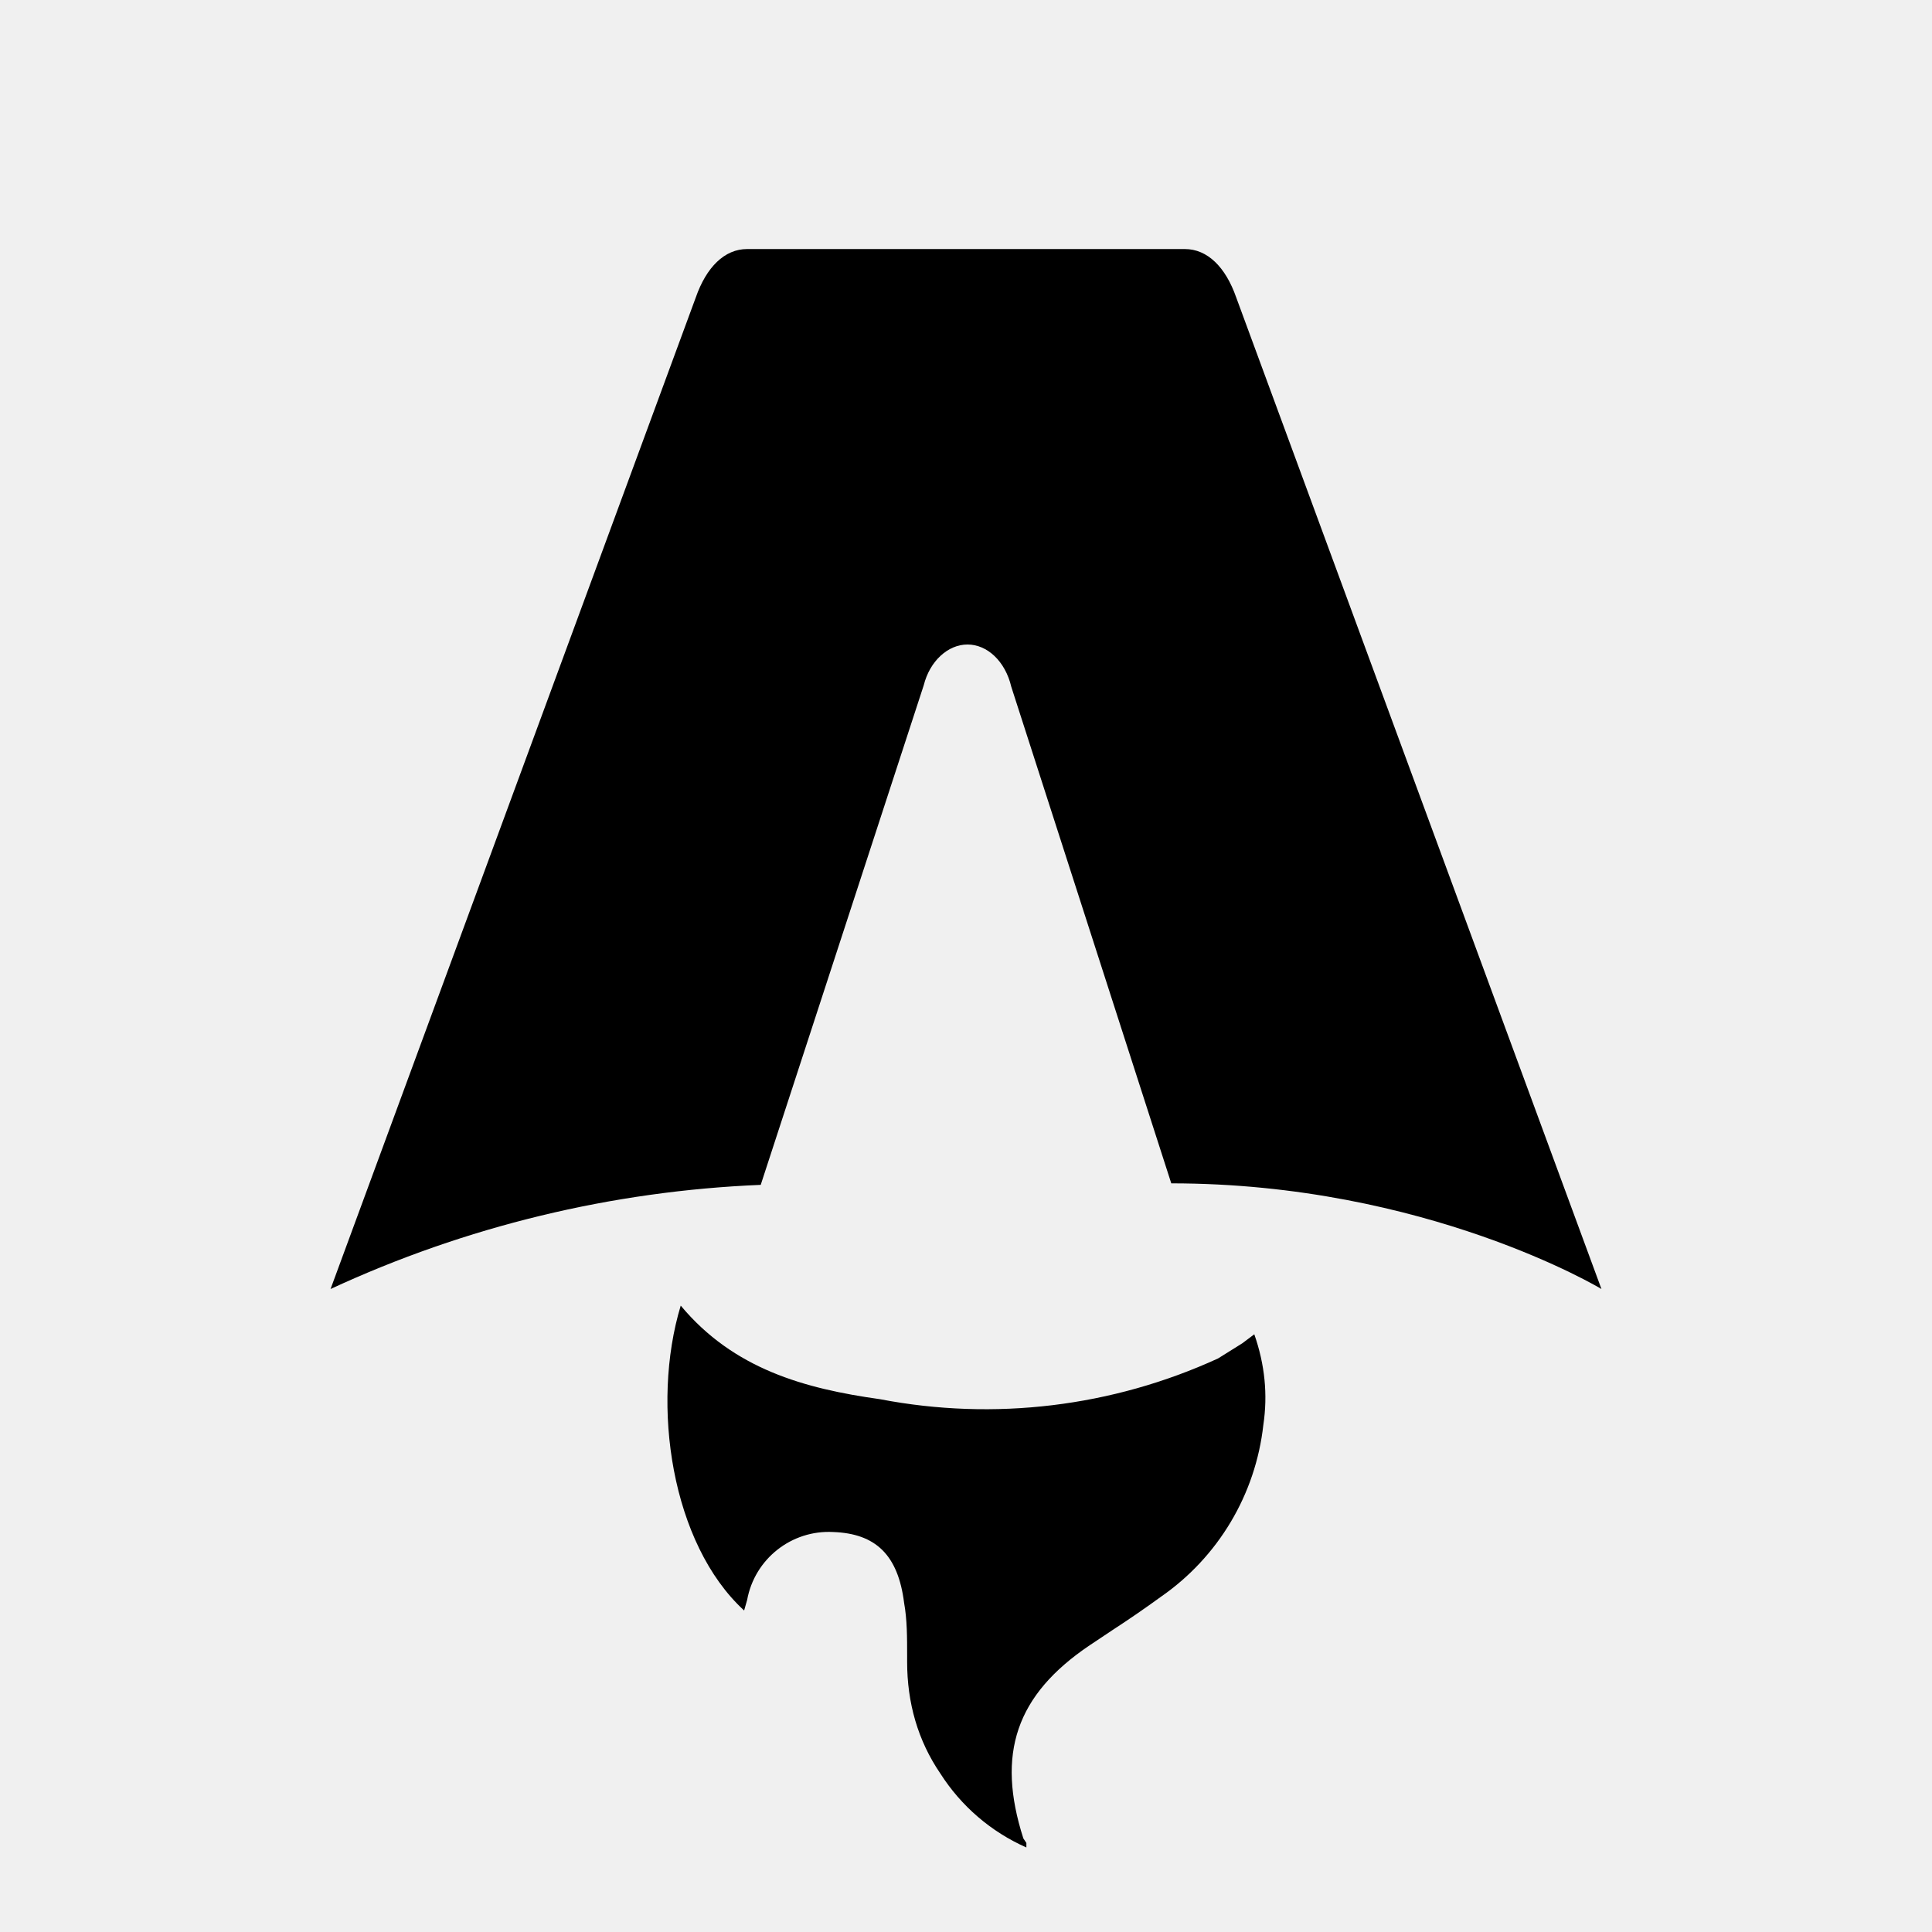
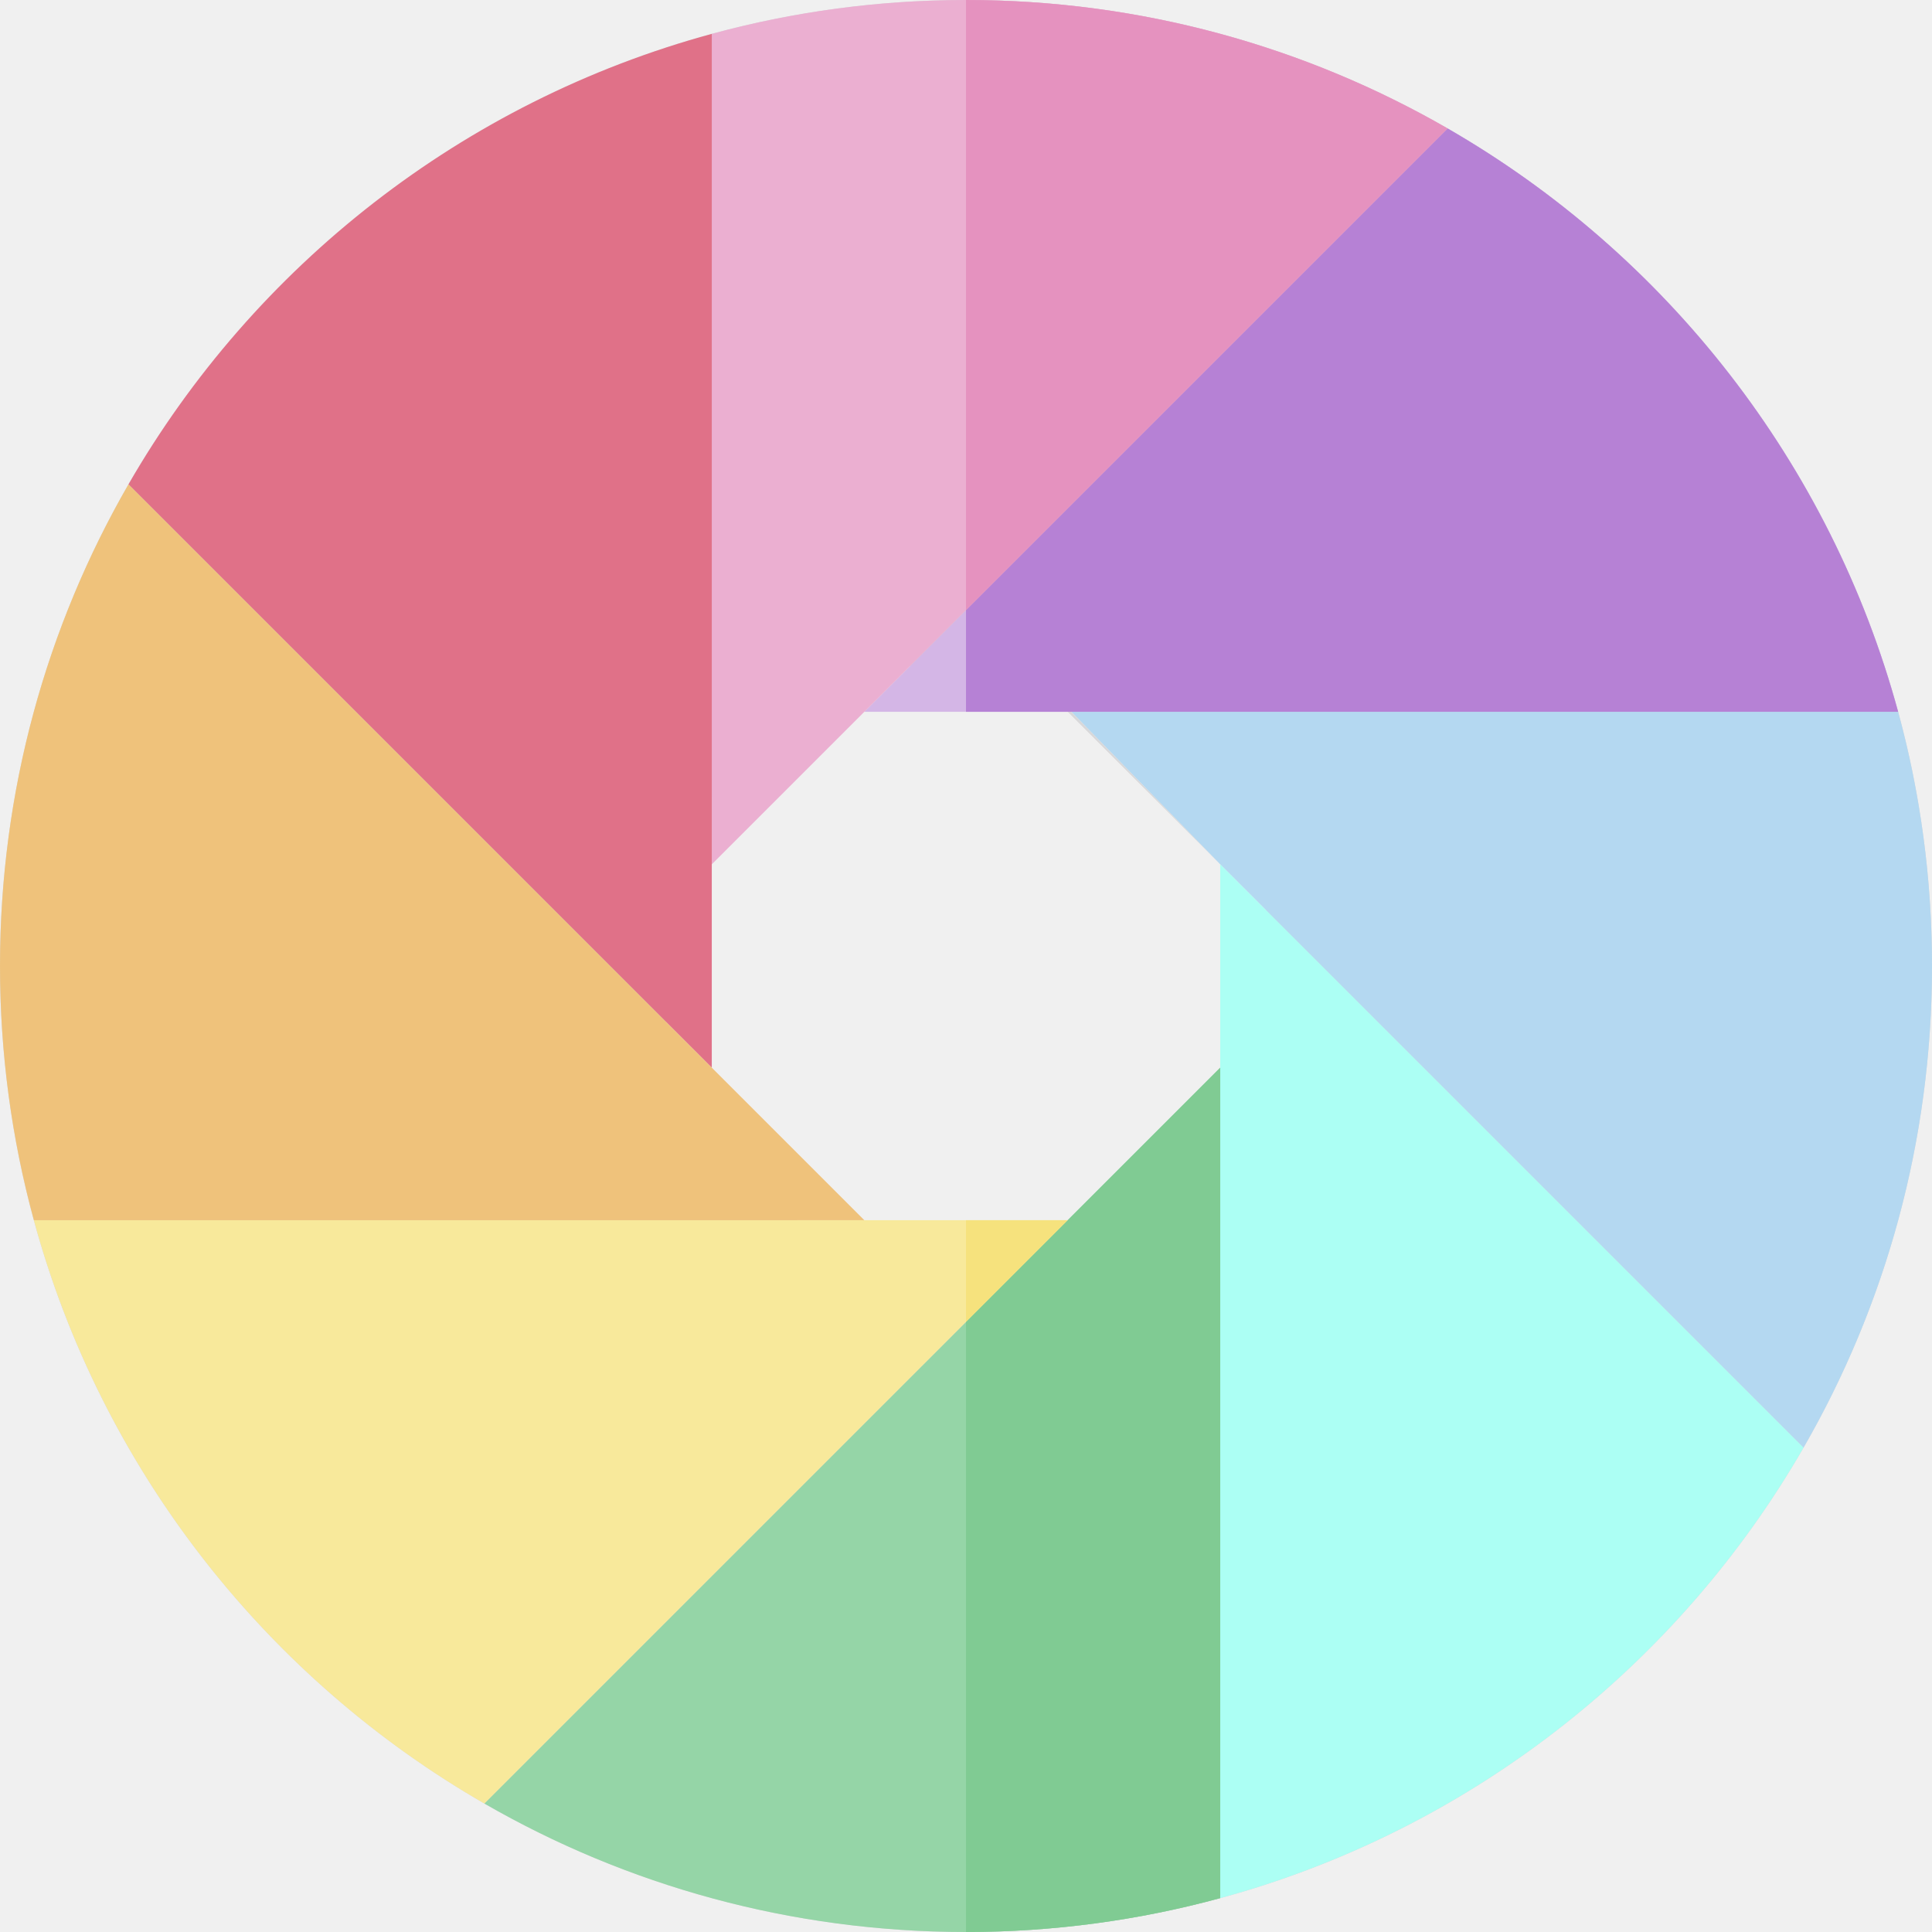
- <svg xmlns="http://www.w3.org/2000/svg" fill="none" viewBox="0 0 128 128">
-   <path d="M50.4 78.5a75.1 75.1 0 0 0-28.5 6.9l24.2-65.7c.7-2 1.9-3.2 3.4-3.2h29c1.5 0 2.7 1.2 3.4 3.2l24.2 65.7s-11.6-7-28.5-7L67 45.5c-.4-1.7-1.6-2.8-2.9-2.8-1.3 0-2.5 1.1-2.9 2.7L50.4 78.5Zm-1.1 28.2Zm-4.2-20.2c-2 6.6-.6 15.8 4.2 20.2a17.5 17.5 0 0 1 .2-.7 5.5 5.5 0 0 1 5.7-4.5c2.8.1 4.3 1.5 4.7 4.7.2 1.1.2 2.3.2 3.5v.4c0 2.7.7 5.2 2.2 7.4a13 13 0 0 0 5.7 4.9v-.3l-.2-.3c-1.8-5.6-.5-9.5 4.4-12.8l1.5-1a73 73 0 0 0 3.2-2.2 16 16 0 0 0 6.8-11.4c.3-2 .1-4-.6-6l-.8.6-1.6 1a37 37 0 0 1-22.4 2.7c-5-.7-9.7-2-13.2-6.2Z" />
-   <style>
-         path { fill: #000; }
-         @media (prefers-color-scheme: dark) {
-             path { fill: #FFF; }
-         }
-     </style>
+ <svg xmlns="http://www.w3.org/2000/svg" height="800px" width="800px" version="1.1" id="Layer_1" viewBox="0 0 512 512" xml:space="preserve">
+   <path style="fill:#D8D8DA;" d="M256,0C114.615,0,0,114.615,0,256s114.615,256,256,256s256-114.615,256-256S397.385,0,256,0z   M256,336.842c-44.648,0-80.842-36.194-80.842-80.842s36.194-80.842,80.842-80.842s80.842,36.194,80.842,80.842  S300.648,336.842,256,336.842z" />
+   <path style="fill:#D4B6E6;" d="M282.947,188.632h220.076C485.09,122.726,441.507,67.394,383.64,34.044L229.053,188.632H282.947z" />
+   <path style="fill:#EBAFD1;" d="M229.053,188.632L383.639,34.044C346.068,12.39,302.482,0,256,0c-23.319,0-45.899,3.135-67.368,8.978  v220.075L229.053,188.632z" />
+   <path style="fill:#E07188;" d="M188.632,229.053V8.978C122.726,26.91,67.394,70.493,34.045,128.36l154.586,154.588V229.053z" />
+   <g>
+     <polygon style="fill:#D8D8DA;" points="188.632,229.053 229.053,188.633 282.947,188.633 282.947,188.632 229.053,188.632  " />
+     <polygon style="fill:#D8D8DA;" points="229.053,323.367 188.632,282.947 229.053,323.368 282.947,323.368 323.368,282.947    282.947,323.367  " />
+   </g>
+   <path style="fill:#B4D8F1;" d="M503.024,188.632H282.947v0.001h0.958l39.463,40.42L477.955,383.64  C499.611,346.068,512,302.482,512,256C512,232.681,508.865,210.099,503.024,188.632z" />
+   <path style="fill:#ACFFF4;" d="M323.368,282.947v220.075c65.905-17.932,121.238-61.517,154.586-119.382L323.368,229.053V282.947z" />
+   <path style="fill:#95D5A7;" d="M282.947,323.368L128.361,477.956C165.932,499.61,209.518,512,256,512  c23.319,0,45.899-3.135,67.368-8.977V282.947L282.947,323.368z" />
+   <path style="fill:#F8E99B;" d="M229.053,323.368H8.976C26.91,389.274,70.493,444.606,128.36,477.956l154.588-154.588H229.053z" />
+   <path style="fill:#EFC27B;" d="M188.632,282.947L34.045,128.36C12.389,165.932,0,209.518,0,256c0,23.319,3.135,45.901,8.976,67.368  h220.076L188.632,282.947z" />
+   <polygon style="fill:#D8D8DA;" points="283.905,188.633 282.947,188.633 323.368,229.053 " />
+   <path style="fill:#B681D5;" d="M503.024,188.632C485.09,122.726,441.507,67.394,383.64,34.044L256,161.684v26.947h26.947H503.024z" />
+   <path style="fill:#E592BF;" d="M383.639,34.044C346.068,12.39,302.482,0,256,0v161.684L383.639,34.044z" />
+   <path style="fill:#80CB93;" d="M256,350.316V512c23.319,0,45.899-3.135,67.368-8.977V282.947l-40.421,40.421L256,350.316z" />
+   <polygon style="fill:#F6E27D;" points="282.947,323.368 256,323.368 256,350.316 " />
</svg>
